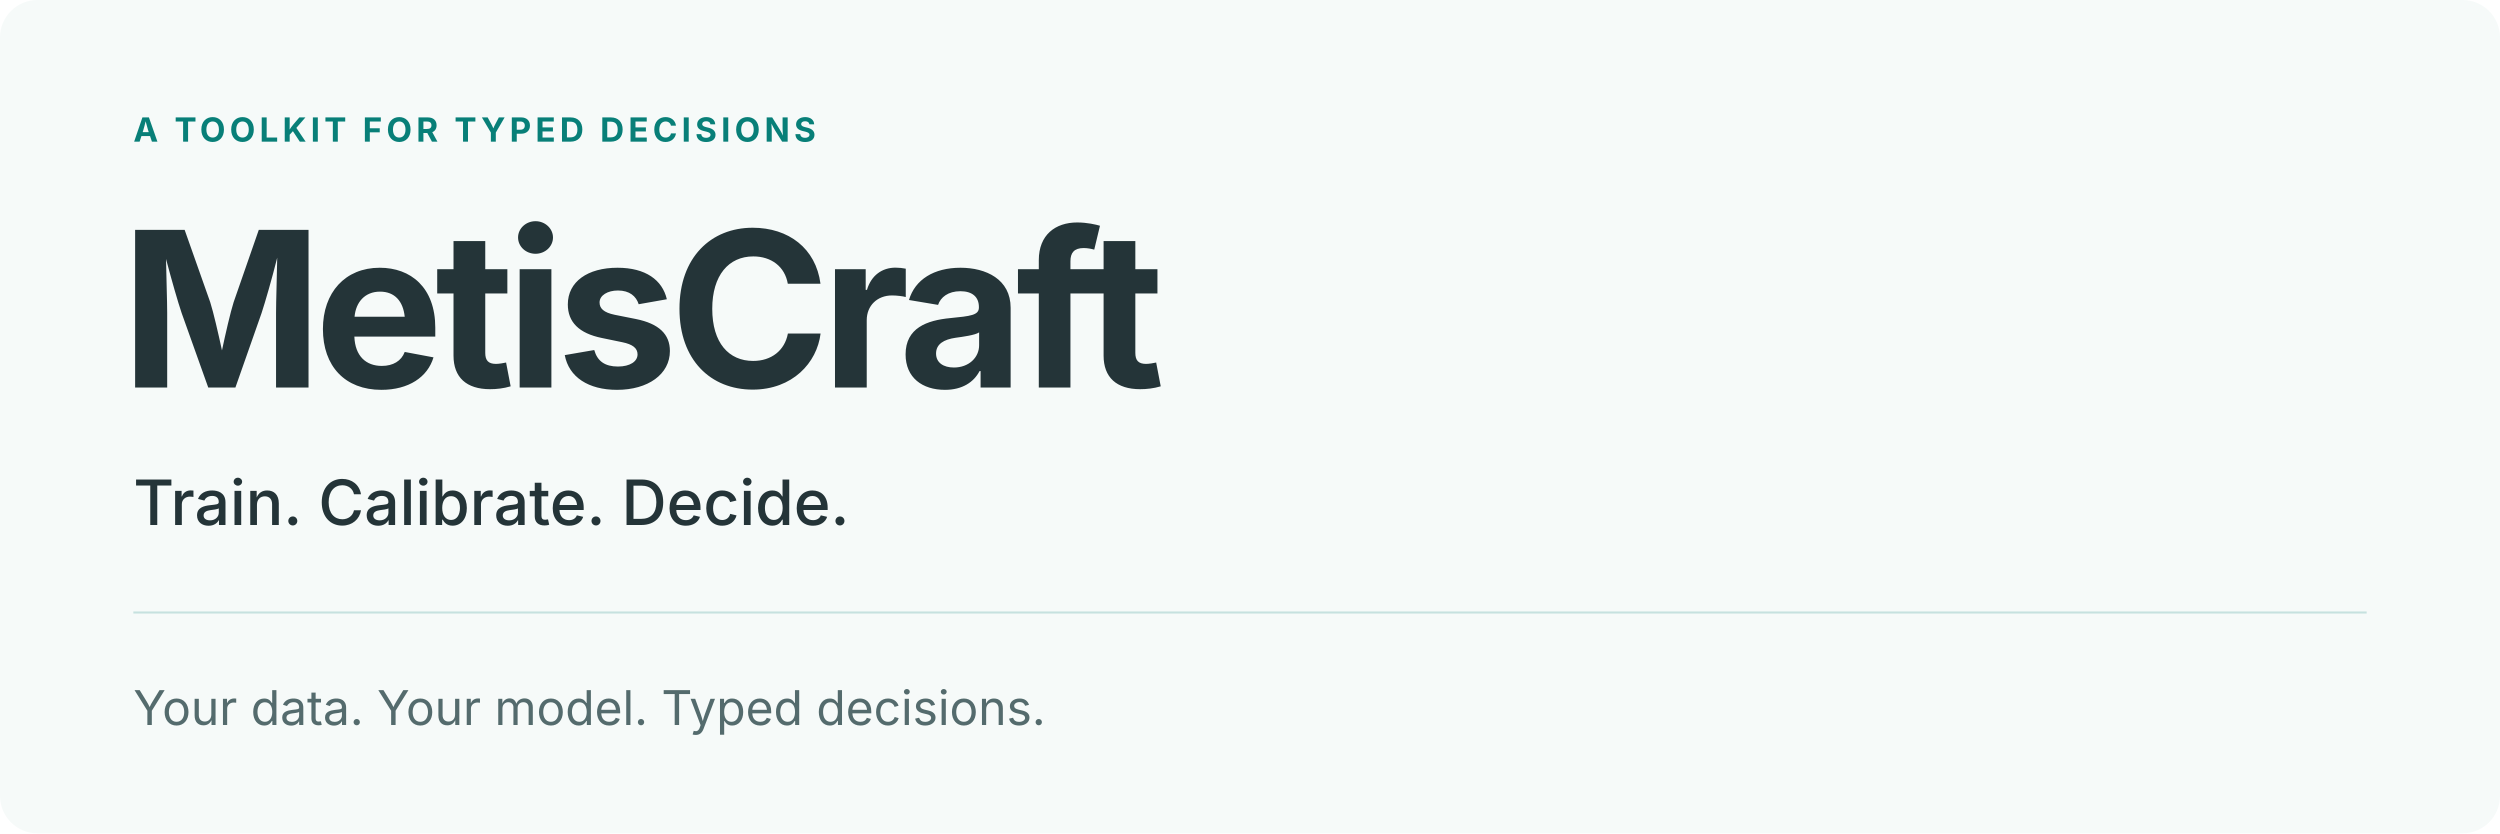
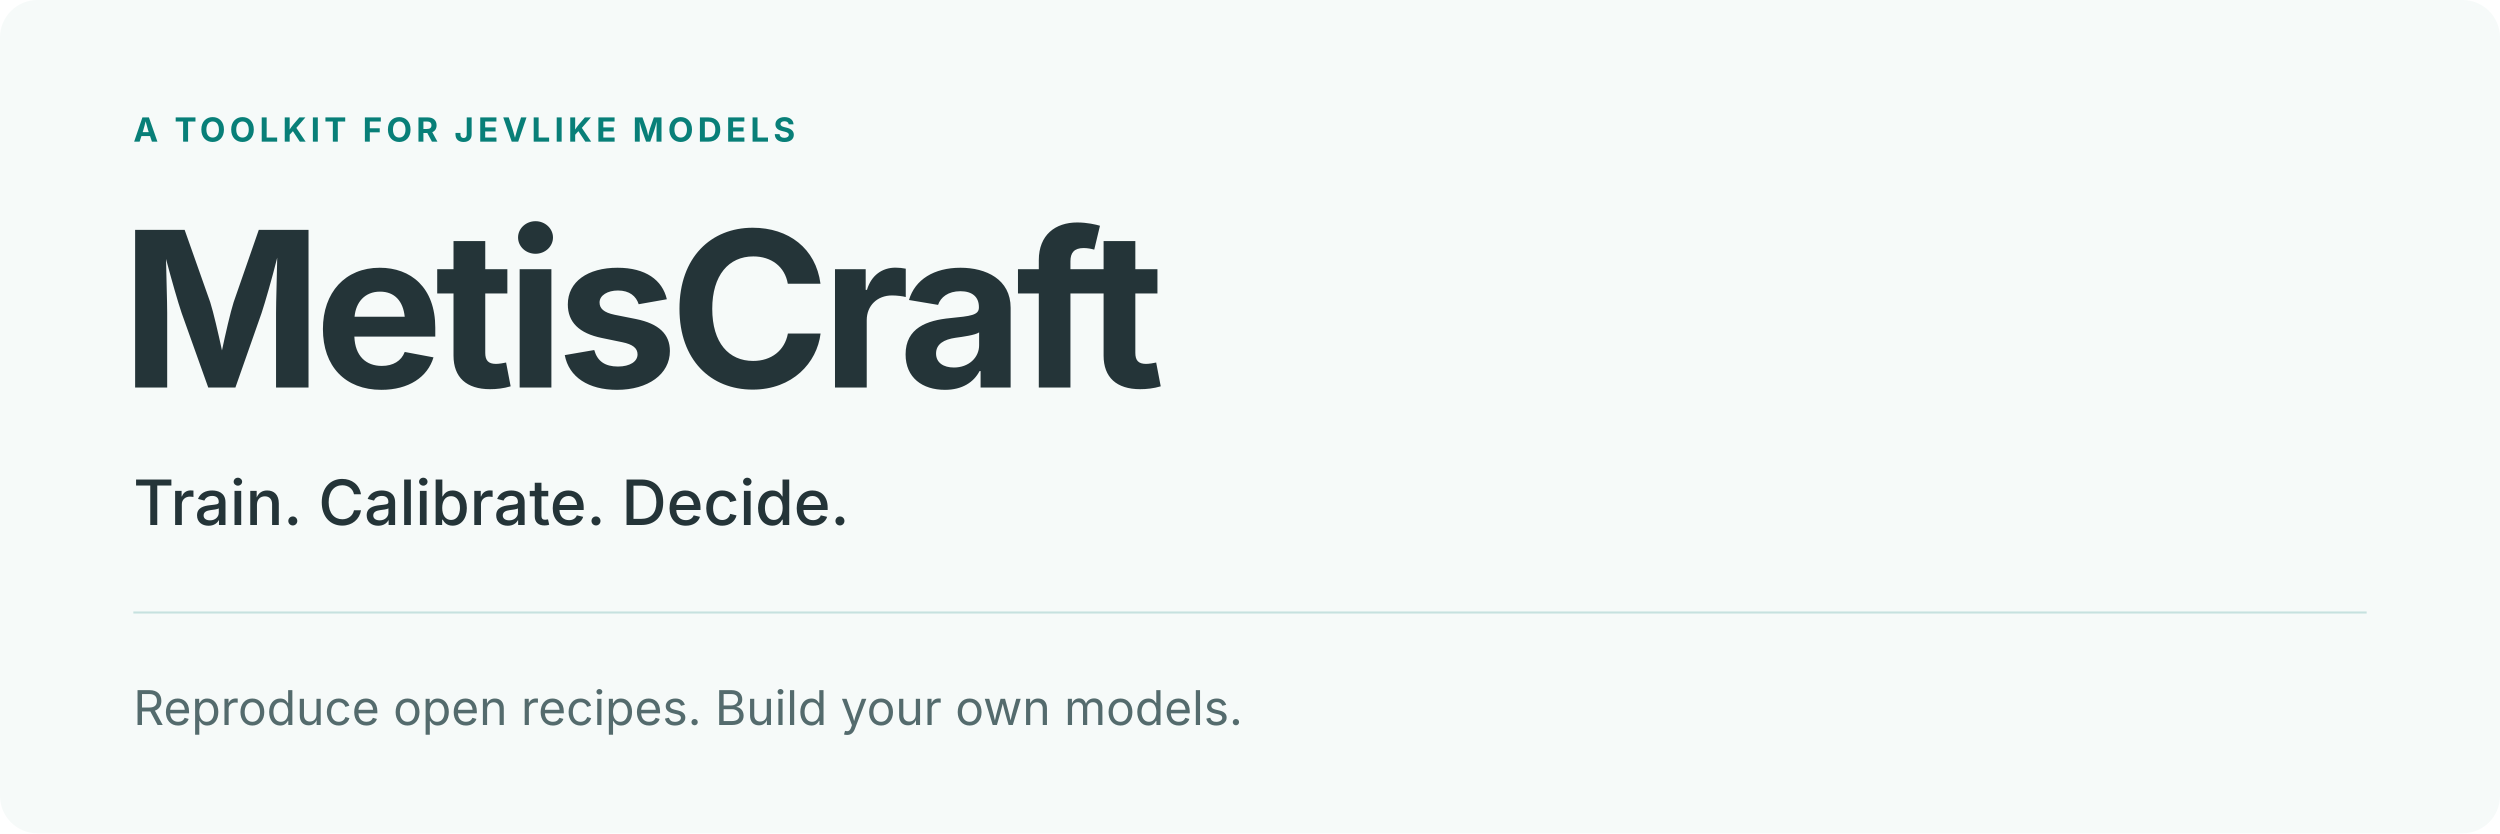
<svg xmlns="http://www.w3.org/2000/svg" width="1200" height="400" viewBox="0 0 1200 400" role="img" aria-labelledby="title">
  <style>text {font-family: "Inter", "DejaVu Sans", Arial, sans-serif}</style>
  <rect width="1200" height="400" rx="18" fill="#f6faf9" />
-   <text x="64" y="68" font-size="16" fill="#087f78" font-weight="650" letter-spacing="2">A TOOLKIT FOR TYPED DECISIONS</text>
+   <text x="64" y="68" font-size="16" fill="#087f78" font-weight="650" letter-spacing="2">A TOOLKIT FOR JEVLIKE MODELS</text>
  <text x="58" y="186" font-size="104" fill="#243438" font-weight="700" letter-spacing="-4">MetisCraft</text>
  <text x="64" y="252" font-size="30" fill="#243438" font-weight="500">Train. Calibrate. Decide.</text>
  <path d="M64 294 H1136" stroke="#087f78" stroke-opacity=".2" />
-   <text x="64" y="348" font-size="23" fill="#546b6d" font-weight="400">Your data. Your model. Typed decisions.</text>
+   <text x="64" y="348" font-size="23" fill="#546b6d" font-weight="400">Reproduce open recipes. Build your own models.</text>
</svg>
